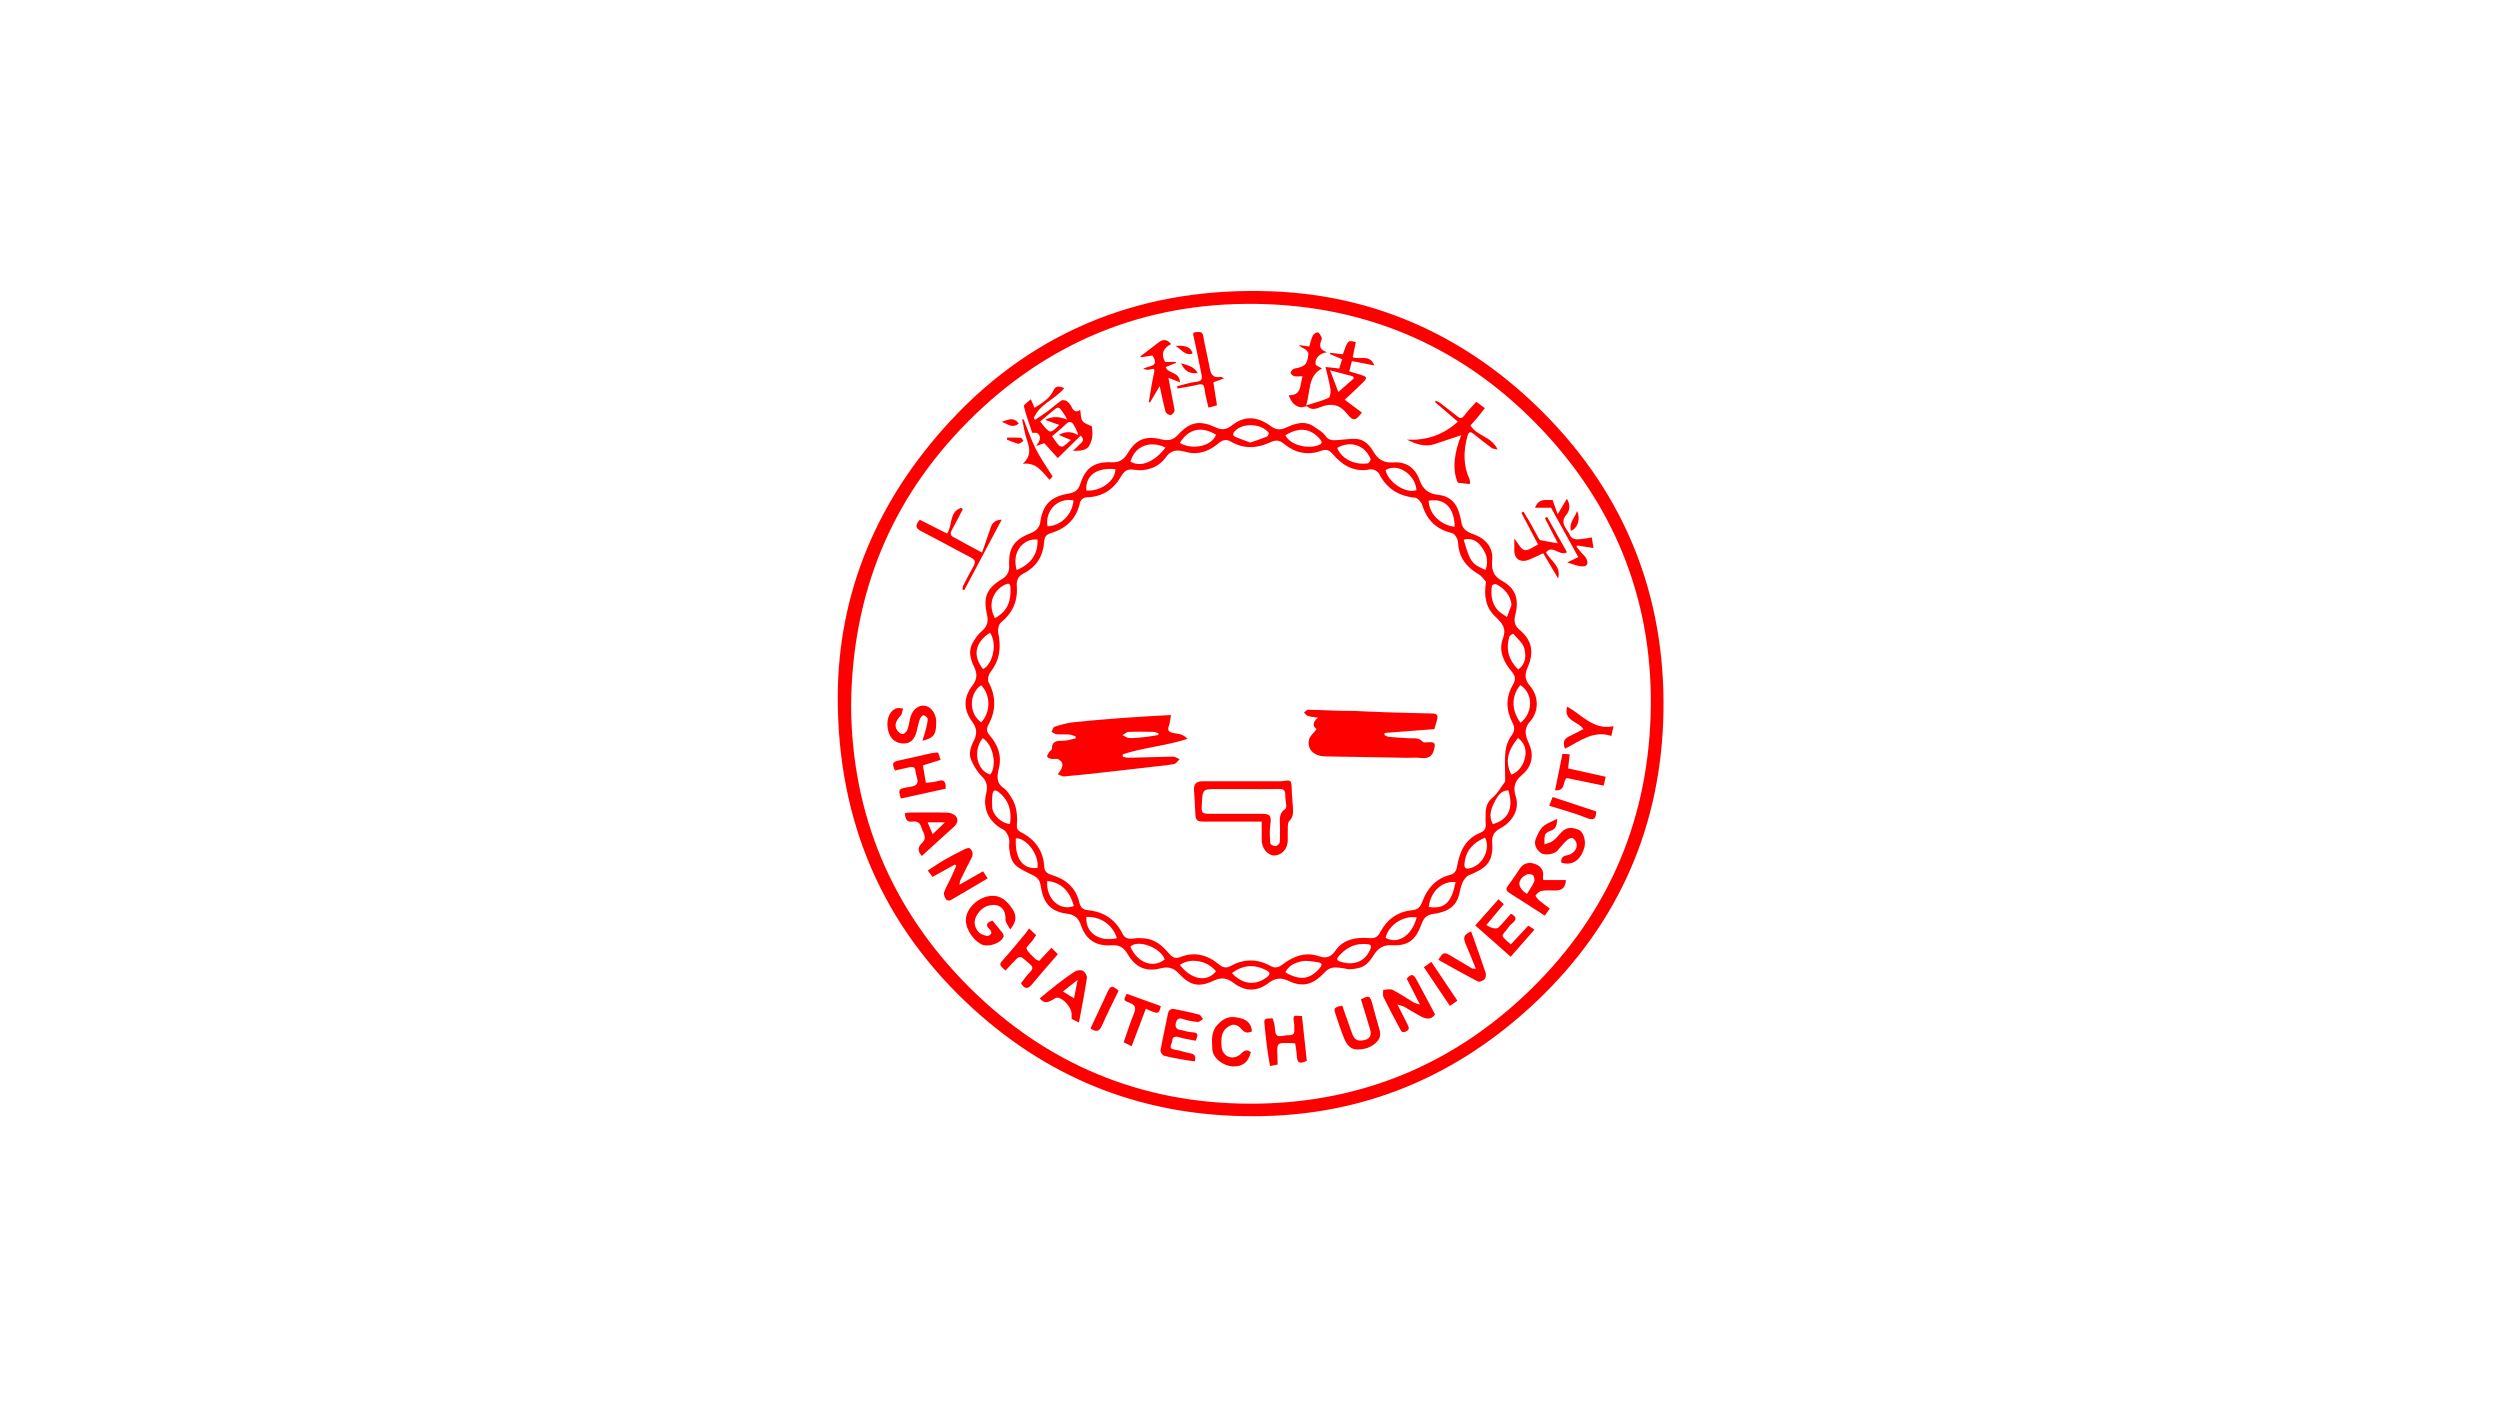
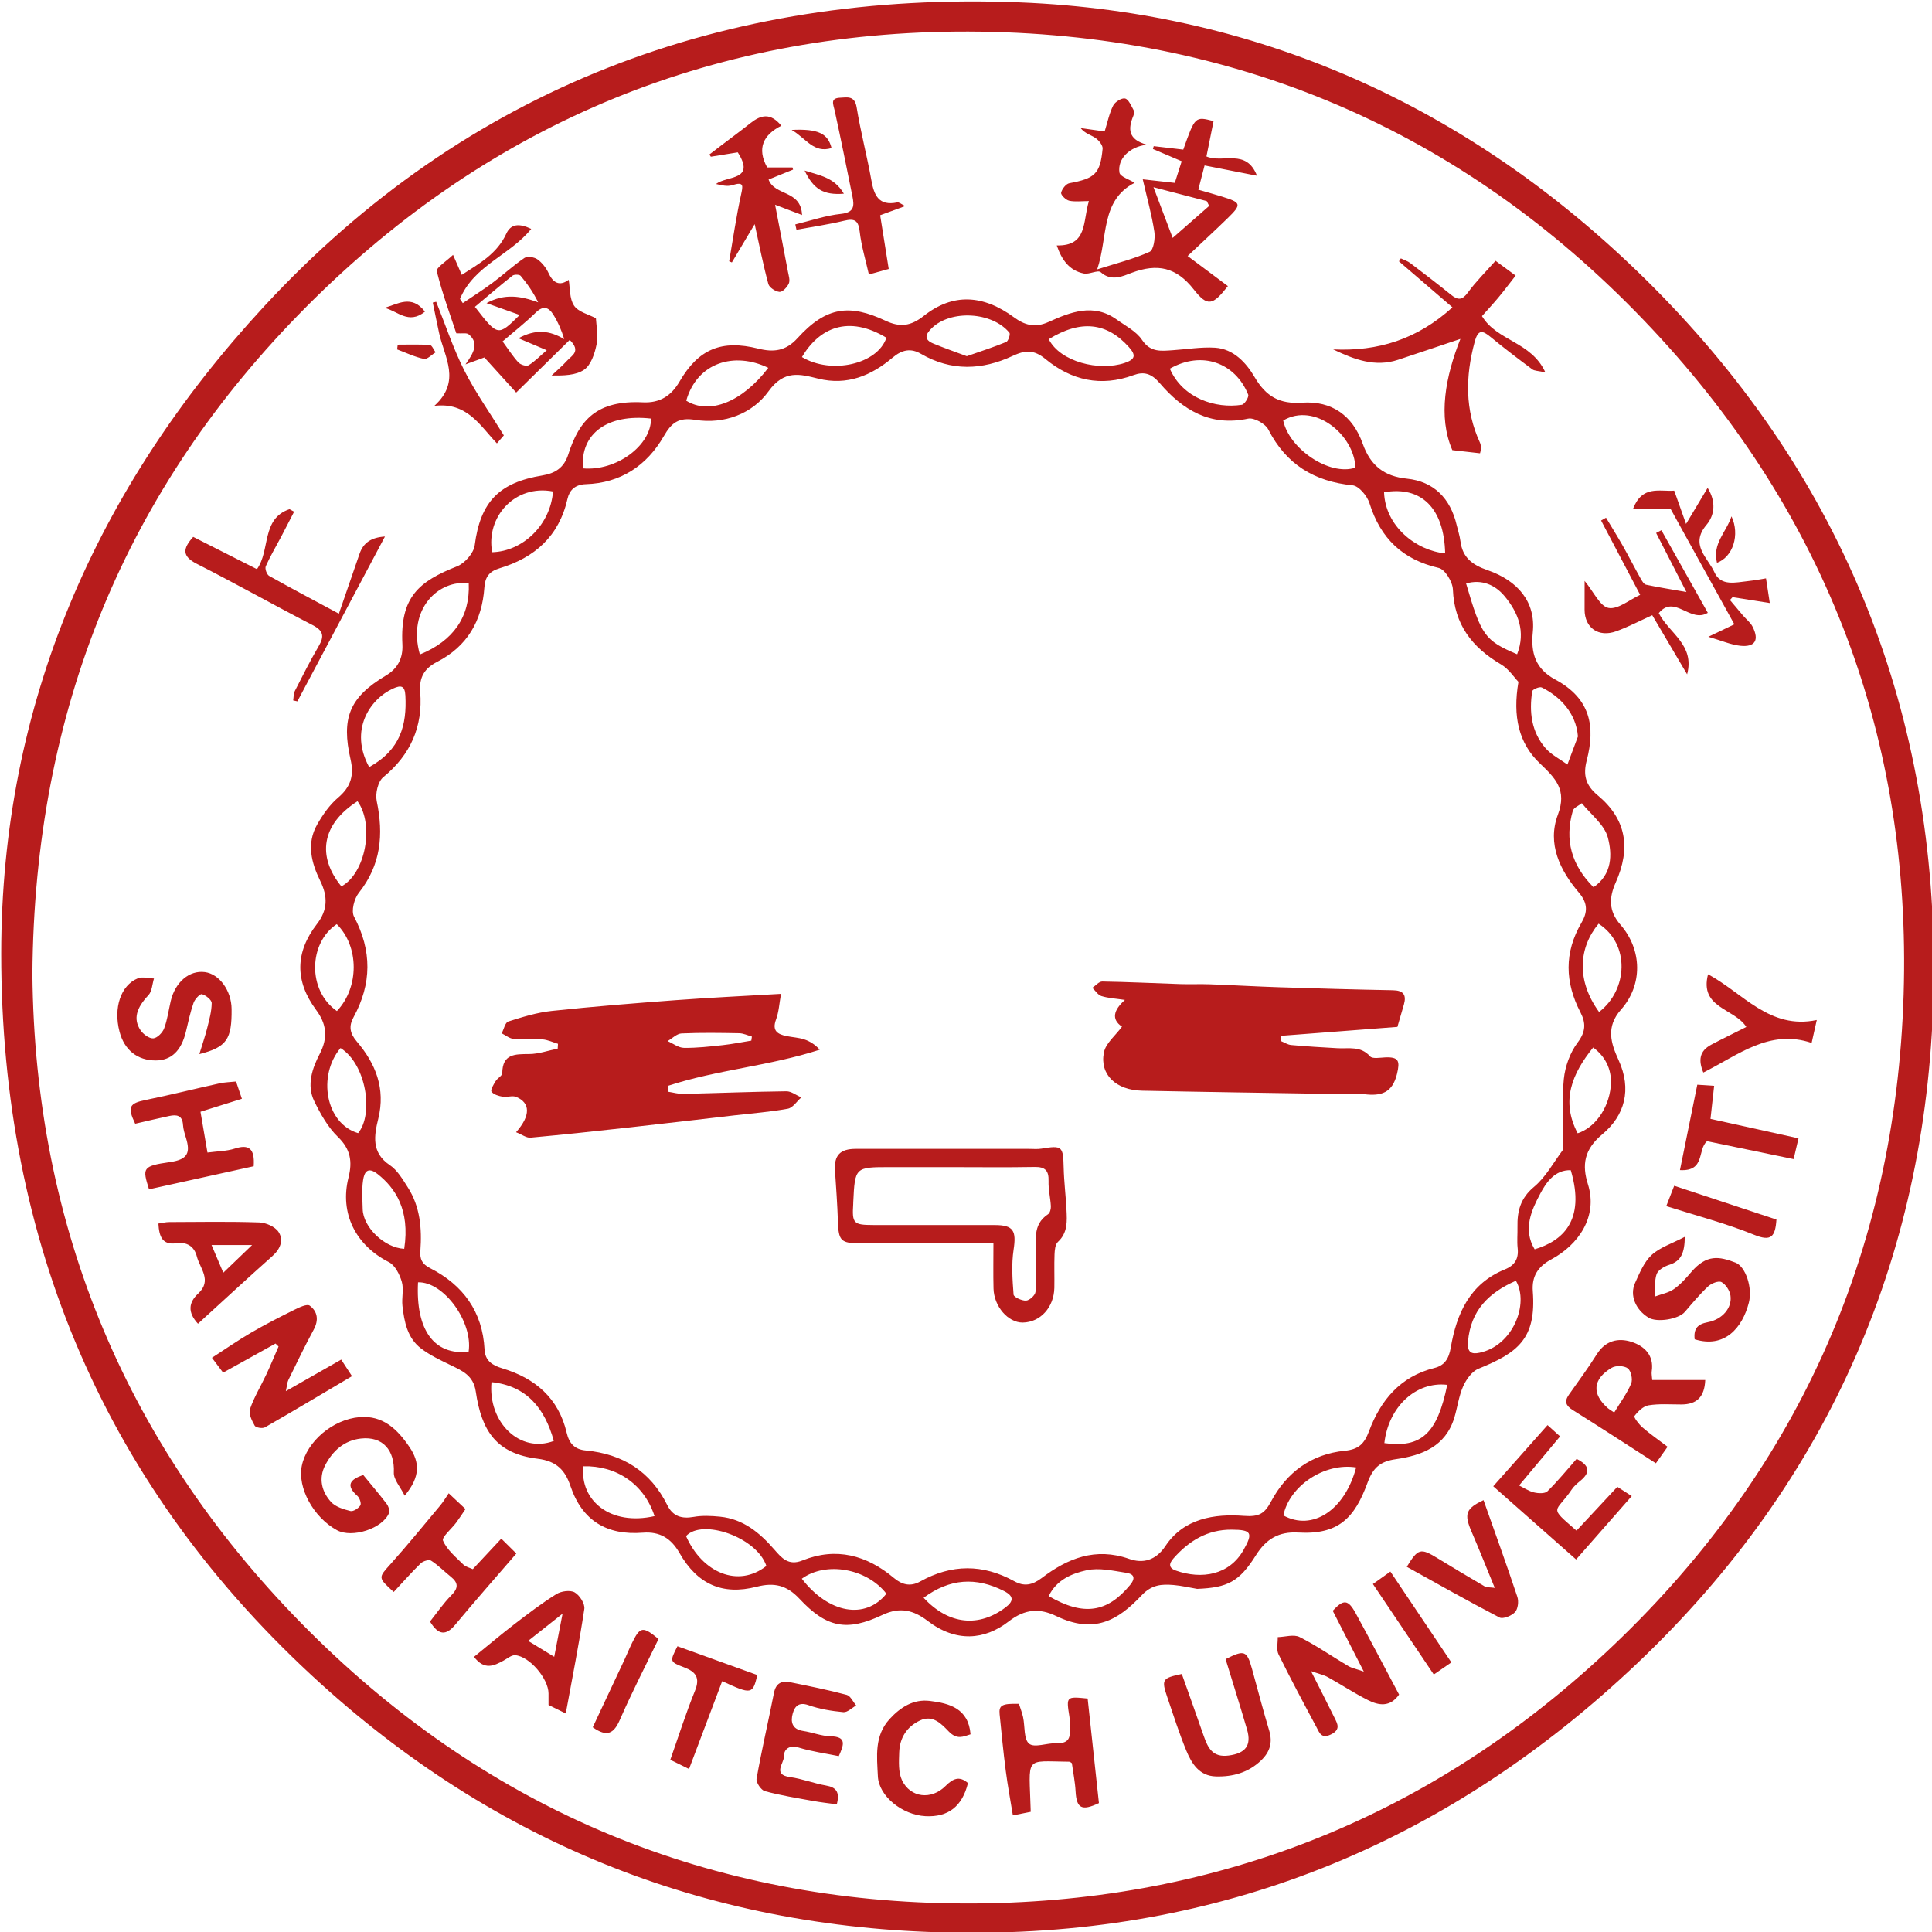
- <svg xmlns="http://www.w3.org/2000/svg" viewBox="0 0 1920 1080">
-   <g style="fill:red">
+ <svg xmlns="http://www.w3.org/2000/svg" viewBox="643 223 634 634">
+   <g style="fill:rgb(183,28,28)">
    <path d="M962.65 857.24c-81.99.26-153.74-26.79-214.38-81.71-70.65-63.98-104.88-145.05-104.87-239.58.01-81.76 31.14-152.78 86.18-212.32 66.53-71.98 151.57-103.69 248.06-99.85 80.66 3.21 150.76 35.92 208.03 93.55 62.78 63.17 93.19 140.48 91.87 228.8-1.31 87.11-33.9 162.6-97.41 222.83-60.65 57.51-133.04 88.29-217.48 88.28zM653.63 542.61c.72 83.12 31.09 156.21 91.07 215.91 59.09 58.81 131.69 88.92 215.04 89.12 80.25.19 151.09-27.23 210.03-82.18 62.48-58.25 95.3-131.03 97.92-216.18 2.56-83.53-25.15-157-82.33-218.1-59.43-63.51-133.79-96.54-220.53-97.79-85.87-1.24-160.64 29.31-221.27 90.24-59.34 59.63-89.3 132.48-89.93 218.98z" />
    <path d="M1035.85 744.4c-2.58-.44-5.14-1.05-7.74-1.27-3.9-.32-7.15-.15-10.48 3.39-7.92 8.42-15.72 12.69-27.98 6.82-5.49-2.63-10.23-2.45-15.69 1.78-7.88 6.09-17.25 6.91-26.56-.22-4.59-3.51-9.06-4.67-14.81-1.95-11.69 5.53-18.34 4.23-27.24-5.3-4.18-4.47-8.28-5.43-14.06-3.95-11.25 2.89-19.47-.85-25.3-11.06-2.75-4.82-6.44-7.11-12.02-6.68-11.76.91-19.9-3.82-23.78-15.33-1.71-5.06-4.43-8.16-10.78-8.94-13.53-1.68-18.39-9.11-20.28-22.03-.77-5.29-4.36-6.79-8.24-8.67-3.34-1.62-6.78-3.24-9.71-5.47-4.49-3.41-5.51-8.72-6.11-13.96-.3-2.63.5-5.49-.22-7.95-.7-2.4-2.21-5.41-4.23-6.43-10.88-5.52-16.23-15.99-13.25-27.79 1.32-5.23.67-9.29-3.49-13.32-3.29-3.18-5.69-7.51-7.75-11.7-2.6-5.3-.61-10.92 1.77-15.49 2.88-5.55 2.18-9.96-1.17-14.48-7.05-9.51-6.85-18.95.28-28.18 3.57-4.62 3.58-9.05 1.09-14.12-2.92-5.95-4.59-12.29-1.01-18.54 1.84-3.22 4.09-6.46 6.88-8.82 4.14-3.51 5.27-7.25 4.08-12.49-3.09-13.52-.48-20.39 11.63-27.59 3.75-2.23 5.61-5.6 5.37-10.2-.8-15.57 5.42-20.67 17.95-25.62 2.52-.99 5.44-4.33 5.78-6.9 1.86-14.43 8.16-20.61 22.21-22.92 4.2-.69 7.1-2.54 8.48-6.86 3.66-11.47 9.46-17.87 24.51-17.13 5.59.27 9.3-2.16 12.01-6.81 6.22-10.68 13.76-13.84 25.86-10.81 4.98 1.25 9 .82 12.85-3.43 9.58-10.58 17.31-11.16 28.94-5.71 4.63 2.17 8.17 1.82 12.51-1.61 9.59-7.58 19.48-6.96 29.6.47 3.4 2.49 6.78 3.59 11.35 1.52 7.11-3.21 14.72-6.26 22.32-.81 2.92 2.09 6.46 3.87 8.35 6.71 2.8 4.2 6.34 3.62 10.16 3.37 4.59-.3 9.21-1.1 13.77-.82 6.18.39 10.3 5.03 13.04 9.7 3.75 6.37 8.19 8.85 15.58 8.34 9.7-.66 16.57 4.21 19.88 13.51 2.53 7.1 6.98 10.66 14.5 11.43 8.78.9 14.28 6.44 16.33 15.27.41 1.74 1 3.46 1.22 5.23.68 5.38 3.88 7.79 8.9 9.52 9.91 3.43 15.85 10.42 14.85 20.33-.67 6.68.72 12 7.36 15.56 11.7 6.27 13.18 15.56 10.34 26.52-1.23 4.73-.45 8.12 3.59 11.47 9.37 7.79 10.97 17.28 5.92 28.62-2.13 4.79-2.49 9.2 1.55 13.85 7.19 8.27 7.34 19.78.19 27.85-5.08 5.73-3.29 11.12-.81 16.55 4.42 9.66 2.06 18.22-5.36 24.4-5.95 4.96-6.69 10.04-4.69 16.37 3.39 10.74-3.29 19.97-11.95 24.61-4.52 2.42-6.51 5.63-6.14 10.54 1.19 15.63-4.97 20.17-17.85 25.4-2.14.87-4.01 3.53-5.02 5.8-1.43 3.22-1.85 6.87-2.89 10.28-2.87 9.44-10.66 12.38-19.19 13.59-5.04.72-7.45 2.72-9.26 7.66-4.25 11.63-9.52 17.19-22.81 16.41-6.33-.37-10.49 2.14-13.8 7.39-5.5 8.79-9.34 10.7-19.33 11.1zm105.44-297.65c-1.41-1.45-3.18-4.23-5.7-5.71-9.52-5.59-15.36-13.09-15.81-24.61-.1-2.5-2.59-6.59-4.65-7.06-11.89-2.75-19.11-9.71-22.72-21.23-.75-2.39-3.46-5.67-5.54-5.88-12.61-1.26-21.8-6.86-27.66-18.31-.98-1.91-4.71-3.99-6.65-3.57-12.45 2.68-21.51-2.91-28.95-11.61-2.79-3.26-5.27-3.91-8.63-2.67-10.7 3.94-20.4 1.72-28.85-5.24-3.85-3.17-6.65-3.01-10.85-1.05-9.99 4.66-20.13 5.08-30.07-.7-3.27-1.9-6.13-1.43-9.35 1.29-6.94 5.86-14.88 9.2-24.36 6.85-6.04-1.5-11.17-2.95-16.31 4.17-5.29 7.35-14.55 10.89-24.05 9.36-5.53-.89-7.79.99-10.32 5.37-5.59 9.71-14.19 15.37-25.59 15.74-3.63.12-5.39 2.09-6 4.79-2.78 12.29-10.78 19.34-22.36 22.82-3.39 1.02-4.69 2.94-4.92 6.3-.76 10.92-5.61 19.33-15.55 24.42-4.05 2.08-5.91 5-5.51 9.86.92 11.35-3.16 20.62-12.13 27.97-1.74 1.43-2.65 5.39-2.14 7.81 2.31 10.98 1.41 20.98-5.86 30.12-1.52 1.91-2.57 5.95-1.58 7.82 5.92 11.19 5.84 22.03-.16 33.01-1.6 2.92-1.26 5.23 1.08 7.98 6.18 7.26 9.48 15.43 7.03 25.35-1.35 5.47-2.33 11.12 3.8 15.21 2.47 1.65 4.18 4.62 5.86 7.23 4.1 6.37 4.69 13.55 4.16 20.88-.19 2.69.45 4.29 3.19 5.69 10.82 5.54 17.22 14.24 17.87 26.72.19 3.65 2.48 5.16 5.87 6.18 10.72 3.22 18.42 9.76 21.07 21.1.81 3.48 2.58 5.49 6.23 5.83 12.16 1.15 21.3 6.85 26.81 17.96 1.81 3.64 4.68 4.55 8.64 3.84 2.8-.5 5.79-.35 8.65-.07 7.63.76 13.03 5.27 17.86 10.83 2.32 2.66 4.58 5.39 9.16 3.54 11.12-4.47 21.12-1.75 30.07 5.76 2.62 2.2 5.39 2.92 8.59 1.14 10.28-5.74 20.57-5.8 30.92-.07 3.14 1.74 5.81 1.32 8.97-1.08 8.46-6.44 17.63-10.17 28.72-6.26 4.34 1.53 8.64.65 11.9-4.27 6-9.04 16.09-10.58 25.67-9.86 5.15.39 6.86-.78 8.98-4.74 5.14-9.59 13.23-15.53 24.19-16.62 4.44-.44 6.37-2.19 7.94-6.4 3.78-10.14 10.27-17.99 21.45-20.76 3.45-.85 4.77-3.16 5.38-6.7 1.93-11.22 6.28-21 17.79-25.67 3.19-1.3 4.54-3.46 4.16-6.94-.25-2.3-.01-4.66-.06-6.99-.11-5.17.97-9.43 5.42-13.13 3.8-3.16 6.32-7.86 9.33-11.93.34-.46.25-1.29.25-1.95.02-7.18-.51-14.41.21-21.52.42-4.15 2.05-8.68 4.54-11.98 2.68-3.56 2.73-6.4.92-9.89-5.12-9.87-5.38-19.64.33-29.41 1.96-3.36 2.2-6.3-.82-9.86-6.21-7.29-10.51-16.04-6.92-25.6 3.04-8.11-.75-11.93-5.9-16.83-7.01-6.64-8.97-15.5-7.04-26.77zm5.31 186.22c8.96-2.67 16.83-9.23 11.86-25.96-5.34-.16-8.14 4.21-9.97 7.62-2.93 5.48-5.82 11.78-1.89 18.34zm-119.71-288.98c4.22 9.72 15.02 13.19 23.63 11.84.9-.14 2.39-2.57 2.09-3.32-4.25-10.5-15.23-14.51-25.72-8.52zm-131.77-.28c-11.1-5.38-23.32-1.82-26.93 10.78 7.55 4.72 18.35.49 26.93-10.78zm50.97 403.61c8.34 9 18.24 9.71 26.88 3.16 2.57-1.95 2.92-3.63-.49-5.37-9.18-4.67-17.82-4.14-26.39 2.21zm-51.6-10.44c-3.07-9.38-21.03-15.66-26.36-9.8 5.33 12.07 17.12 17.06 26.36 9.8zm152.68-11.91c-7.93-.05-13.99 3.65-19.08 9.42-1.62 1.84-1.55 3.2.83 4.02 8.44 2.95 17.47 1.47 22.14-6.75 3.22-5.68 2.65-6.65-3.89-6.69zm120.58-169.88c9.45-7.25 10.25-22.27-.16-28.97-6.52 7.83-7.4 18.56.16 28.97zm-79.72 149.47c-10.36-1.67-21.91 6.03-23.88 15.74 9.48 5.22 20.13-1.63 23.88-15.74zm77.89-190.41c6.16-4.19 6.17-10.79 4.7-16.33-1.12-4.21-5.56-7.53-8.53-11.24-1.01.81-2.65 1.45-2.95 2.47-2.78 9.56-.45 17.86 6.78 25.1zm-401.77-39.42c10.28-5.65 12.38-13.85 11.88-23.47-.17-3.18-1.34-3.56-4.09-2.29-7.55 3.46-14.43 13.64-7.79 25.76zm353.77 202.72c-10.32-1.21-19.31 7.3-20.63 19.12 12.13 1.67 17.36-3.1 20.63-19.12zM753.56 554.78c7.39-7.81 7.32-21.23-.05-28.51-9.23 6.09-9.73 21.72.05 28.51zm50.95-150.57c10.12-.28 19.14-9.04 19.96-19.93-12.58-2.41-22.1 8.48-19.96 19.93zm182.65-69.9c3.74 7.45 16.54 10.6 24.89 7.8 3.5-1.17 3.8-2.53 1.42-5.19-7.24-8.11-15.82-9.09-26.31-2.61zm178.65 232.43c-6.99 8.66-10.65 17.55-5.09 28.15 5.26-1.65 10.11-7.68 10.86-15.35.48-4.77-1.25-9.49-5.77-12.8zm-331.4 137.43c-1.15 11.38 9.03 19.63 23.38 16.35-3.4-10.49-12.49-16.64-23.38-16.35zm306.44-266.47c2.9-7.45.34-13.74-4.15-19.11-3.03-3.63-7.42-5.6-12.59-4.12 5 17.13 6.12 18.7 16.74 23.23zm-23.61-33.11c-.35-14.86-7.84-22.2-20.05-20.05.4 11.22 10.56 19.13 20.05 20.05zm-156.98-64.7c4.52-1.59 8.8-2.96 12.94-4.67.69-.29 1.43-2.58 1.04-3.04-5.71-6.91-19.24-7.58-25.45-1.52-2.14 2.08-2.66 3.78.49 5.08 3.52 1.46 7.13 2.71 10.98 4.15zm200.55 124.79c-.62-7.91-6.11-13.24-11.88-16.09-.71-.35-3.03.64-3.12 1.24-1.05 6.77-.29 13.33 4.36 18.68 1.92 2.21 4.76 3.61 7.19 5.38l3.45-9.21zM987.14 746.77c11.48 6.68 19.24 5.38 26.69-3.63 2.09-2.53.99-3.67-1.15-4-4.34-.67-8.99-1.76-13.11-.85-4.81 1.06-9.87 3.12-12.43 8.48zM796.78 666.6c1.49-9.8-8.17-23.06-16.6-22.8-.81 15.57 5.23 24.03 16.6 22.8zm.04-252.18c-9.79-1.31-20.25 8.37-16.04 23.35 10.97-4.44 16.53-12.4 16.04-23.35zm137.06 331.57c-6.41-8.31-19.82-10.69-27.76-4.93 8.81 11.42 20.84 13.56 27.76 4.93zm153.93-369.53c-.45-10.85-13.44-21.52-23.71-15.47 1.87 9.14 15.05 18.35 23.71 15.47zm52.65 266.83c-8.82 3.87-14.87 9.67-15.73 20.01-.31 3.65 1.26 4.14 3.76 3.62 10.98-2.26 16.37-16.06 11.97-23.63zM760.33 485.93c-11.84 7.57-13.37 18.05-5.3 27.95 7.9-4.25 10.89-20.19 5.3-27.95zm15.32 146.88c1.97-12.87-3.04-20.03-8.67-24.49-3.41-2.7-4.46-.57-4.84 2.03-.45 3.08-.19 6.27-.12 9.42.13 5.94 7.13 12.72 13.63 13.04zm158.24-298.98c-12.58-7.57-22.07-3.2-27.73 6.34 9.68 5.82 24.81 2.36 27.73-6.34zM824.74 695.85c-3-10.72-8.88-18.07-20.45-19.29-1.21 13.23 9.37 23.49 20.45 19.29zm-69.99-128.93c-7.61 9.03-4.94 24.75 5.76 27.93 5.17-6.19 2.74-22.61-5.76-27.93zm79.54-190.22c10.98.98 22.45-7.54 22.34-16.34-14.22-1.61-23.22 4.84-22.34 16.34zM1038.29 277.29l-2.06 7.95c2.62.76 5.23 1.48 7.8 2.28 6.31 1.95 6.49 2.52 1.93 6.98-4.24 4.14-8.61 8.15-13.23 12.51 4.5 3.36 8.86 6.62 13.21 9.87-4.96 6.34-6.67 6.89-11.21 1.09-5.71-7.28-11.88-8.6-20.33-5.46-2.72 1.01-6.64 3.04-10.18-.18-.93-.85-3.77.79-5.56.42-4.75-.97-7.24-4.45-8.88-9.21 10.15.24 8.49-7.83 10.55-14.56-2.44 0-4.54.31-6.48-.12-1.09-.24-2.78-1.91-2.63-2.61.25-1.21 1.58-2.92 2.7-3.13 8.38-1.55 10.13-3.09 10.91-11.3.11-1.13-1.23-2.78-2.34-3.54-1.5-1.03-3.43-1.43-4.88-3.26 2.56.36 5.11.72 7.89 1.11.95-3.04 1.52-5.96 2.81-8.51.6-1.2 2.79-2.56 3.89-2.3 1.16.28 1.98 2.35 2.76 3.74.28.5.19 1.38-.05 1.96-1.75 4.2-1.8 7.76 4.44 9.46-5.79.69-9.7 4.73-8.99 9.16.21 1.31 3.14 2.19 4.97 3.35-11.24 5.78-8.7 17.86-12.28 28.41 6.33-2.02 11.99-3.41 17.21-5.77 1.29-.58 1.88-4.42 1.55-6.57-.85-5.58-2.39-11.06-3.81-17.22 3.7.41 7.05.79 10.52 1.17.75-2.35 1.42-4.46 2.26-7.1-3.12-1.33-6.28-2.67-9.44-4.02.09-.31.17-.62.26-.93l9.7 1.13c3.87-10.92 3.87-10.92 9.94-9.35-.78 3.88-1.57 7.8-2.34 11.6 5.51 2.31 13.07-2.74 16.59 6.33-6.13-1.2-11.55-2.27-17.2-3.38zm-10.47 23.78c4.33-3.8 8.16-7.15 11.98-10.5-.26-.53-.53-1.05-.79-1.58-5.53-1.44-11.06-2.88-17.49-4.56 2.33 6.15 4.21 11.13 6.3 16.64zM829.96 334.54c-5.76 5.67-11.49 11.31-17.57 17.28l-10.44-11.52c-1.71.63-3.32 1.22-6.2 2.28 2.7-3.79 4.55-6.97 1.04-9.88-.65-.54-2.02-.2-4.05-.33-1.99-6.03-4.61-13.09-6.4-20.35-.29-1.18 3.16-3.28 5.33-5.39l2.87 6.56c5.77-3.72 11.58-6.93 14.61-13.51 1.49-3.24 4.2-3.46 8.17-1.57-6.84 8.55-18.81 12.01-23.37 22.98.31.46.61.92.92 1.38 3.26-2.21 6.61-4.31 9.77-6.67 3.55-2.64 6.81-5.69 10.46-8.16.94-.64 3.24-.28 4.29.48 1.53 1.1 2.85 2.82 3.65 4.55 1.84 4 4.32 3.83 6.58 2.15.48 2.69.22 6.2 1.77 8.49 1.41 2.08 4.77 2.85 7.16 4.13.1 2.17.82 5.49.22 8.56-.59 2.99-1.81 6.73-4.05 8.3-2.75 1.93-6.84 1.95-10.71 1.93 1.72-1.63 3.53-3.16 5.12-4.91 1.48-1.64 4.66-2.99.83-6.78zm-7.54 3.39-9.29-3.93c5.75-3.11 10.24-2.55 15.03.3-.91-2.98-2.1-5.72-3.68-8.2-1.47-2.3-3.25-2.89-5.63-.56-3.37 3.29-7.1 6.21-10.92 9.5 1.66 2.27 3.23 4.74 5.16 6.88.69.76 2.64 1.39 3.34.96 2.04-1.23 3.74-3.02 5.99-4.95zm-8.88-11.57c-3.79-1.35-7.03-2.5-10.89-3.88 6-3.28 11.28-2.33 16.96-.27-1.63-3.31-3.58-6.11-5.76-8.7-.4-.47-2.11-.5-2.68-.05-4.19 3.32-8.24 6.81-12.32 10.23 7.55 9.73 7.55 9.73 14.69 2.67zM1133.77 308.58c2.24 1.65 4.3 3.17 6.6 4.86-2.05 2.62-3.79 4.95-5.65 7.18-1.88 2.25-3.88 4.4-5.4 6.11 4.91 8.22 16.17 8.32 20.81 18.48-2.39-.54-3.58-.47-4.31-1.02-4.59-3.42-9.17-6.88-13.58-10.53-2.81-2.33-4.2-2.62-5.33 1.57-3.04 11.3-3.22 22.32 1.79 33.13.26.57.26 1.28.27 1.93.01.47-.18.95-.29 1.46-3.07-.35-6.08-.69-9.09-1.03-4.78-11.03-2.23-24.19 2.65-36.5-6.71 2.25-13.59 4.59-20.48 6.86-7.54 2.48-14.34-.1-21.28-3.42 14.73.7 27.64-3.33 39.15-13.8-5.97-5.14-11.76-10.12-17.55-15.1.2-.32.41-.65.61-.97 1.04.5 2.19.84 3.09 1.53 4.51 3.42 9 6.86 13.4 10.42 2.24 1.82 3.66 1.8 5.52-.75 2.61-3.58 5.8-6.72 9.07-10.41zM1190.23 697.77c-1.33 1.87-2.52 3.56-3.84 5.42-9.2-5.91-18.16-11.77-27.24-17.44-2.32-1.45-2.88-2.82-1.3-5.07 3.09-4.39 6.3-8.72 9.15-13.26 2.83-4.51 7.07-5.49 11.43-4.06 4.15 1.36 7.41 4.36 6.6 9.66-.12.78.08 1.61.16 2.85h17.4c-.24 5.58-2.8 8.03-7.87 8.02-3.59 0-7.24-.29-10.74.28-1.74.28-3.47 2-4.63 3.52-.29.38 1.46 2.71 2.64 3.73 2.44 2.12 5.12 3.98 8.24 6.35zm-17.52-11.24c2.05-3.37 4.21-6.27 5.57-9.5.57-1.35-.03-4.15-1.1-4.98-1.17-.9-3.93-1-5.27-.21-6.31 3.73-6.63 8.63-1.23 13.31.36.31.79.54 2.03 1.38zM736.8 679.52c6.61-3.76 12.22-6.96 18.17-10.35 1.07 1.64 2.18 3.35 3.54 5.43-9.84 5.83-19.16 11.4-28.58 16.8-.81.46-2.98.1-3.34-.54-.93-1.64-2.07-3.95-1.55-5.46 1.34-3.93 3.57-7.55 5.34-11.33 1.42-3.03 2.69-6.13 4.03-9.2-.33-.32-.66-.64-.99-.97-5.66 3.14-11.32 6.28-17.2 9.55-1.25-1.67-2.28-3.03-3.67-4.88 4.42-2.86 8.52-5.72 12.83-8.23 4.61-2.69 9.38-5.12 14.17-7.5 1.61-.8 4.2-2.04 5.09-1.38 2.55 1.89 3.02 4.7 1.32 7.84-2.94 5.43-5.61 11.01-8.33 16.56-.39.8-.42 1.78-.83 3.66zM1102.12 779.09c-2.97 4.22-6.69 3.59-10.2 1.82-4.51-2.27-8.74-5.08-13.16-7.53-1.31-.73-2.85-1.04-5.55-2 3 5.93 5.37 10.54 7.66 15.2 1.02 2.07 2.21 3.97-1.12 5.6-3.16 1.54-3.8-.63-4.74-2.4-4.24-7.92-8.49-15.84-12.45-23.9-.76-1.55-.21-3.74-.26-5.64 2.41-.07 5.26-.99 7.16-.04 5.51 2.77 10.62 6.35 15.95 9.5 1.17.7 2.61.96 5.14 1.85-3.79-7.4-6.99-13.68-10.2-19.96 3.53-3.81 5.01-3.78 7.51.77 4.85 8.86 9.52 17.83 14.26 26.73zM890.65 296.55c-2.8 4.72-5.14 8.65-7.48 12.57-.3-.13-.59-.25-.89-.38 1.26-7.25 2.3-14.54 3.87-21.72.67-3.07 1.08-4.51-2.86-3.26-1.55.5-3.4.08-5.31-.38 3.54-2.81 13.13-1.01 7.12-10.39-2.81.46-5.82.94-8.83 1.43l-.48-.72c1.31-1.01 2.63-2.02 3.94-3.02 3.19-2.43 6.42-4.8 9.56-7.29 3.36-2.67 6.54-3.51 10.11.86-5.9 2.99-8.11 7.38-4.64 13.7h8.29c.07.23.14.46.21.7-2.72 1.1-5.43 2.2-8.05 3.26 2.02 5.46 10.64 3.34 10.99 11.65-3.09-1.18-5.47-2.08-8.85-3.37 1.49 7.7 2.88 14.83 4.22 21.97.24 1.28.75 2.81.29 3.86-.53 1.2-2.05 2.84-3.03 2.77-1.33-.1-3.37-1.42-3.69-2.6-1.68-6.19-2.91-12.5-4.49-19.64zM775.8 713.81c-1.45-2.93-3.66-5.31-3.56-7.59.33-7.29-3.61-11.95-10.81-11.15-5.47.6-9.28 4.05-11.72 8.77-2.23 4.31-1.15 8.63 1.9 12.01 1.47 1.63 4.11 2.43 6.38 3 .92.24 2.63-.87 3.25-1.83.4-.61-.21-2.46-.94-3.11-4.02-3.56-2.33-5.44 1.9-6.89 2.56 3.12 5.2 6.21 7.66 9.43.6.79 1.13 2.24.81 3.03-2.07 5.14-12.12 8.37-17.1 5.66-7.74-4.23-13.03-13.96-11.52-21.17 1.65-7.91 10.12-15.2 18.97-15.93 7.68-.63 12.4 3.99 16.36 9.83 3.36 4.95 3.65 9.7-1.58 15.94zM706.4 399.18c7.08 3.58 14.05 7.11 20.92 10.59 4.45-6.16 1.37-16.57 10.69-19.68.5.27 1.01.54 1.51.82-1.46 2.81-2.89 5.64-4.37 8.44-1.66 3.15-3.51 6.22-4.94 9.48-.34.78.34 2.72 1.11 3.15 7.5 4.22 15.12 8.22 22.89 12.4 2.36-6.84 4.57-13.25 6.78-19.66 1.26-3.64 3.84-5.36 8.34-5.66-9.78 18.41-19.26 36.25-28.74 54.09l-1.38-.3c.17-1.05.1-2.23.56-3.13 2.52-4.95 5.02-9.91 7.82-14.7 1.9-3.25 1.54-5.06-2.02-6.9-12.74-6.57-25.22-13.63-38.01-20.11-4.89-2.5-4.61-4.98-1.16-8.83zM772.2 745.42c-5.27-4.8-5.08-4.64-.92-9.29 5.58-6.23 10.86-12.73 16.22-19.14.96-1.14 1.71-2.45 2.75-3.96 2.38 2.24 3.92 3.68 5.51 5.17-1.05 1.55-1.98 3.01-3.01 4.4-1.53 2.07-4.87 4.85-4.37 5.99 1.31 3 4.18 5.36 6.62 7.78.84.84 2.24 1.13 3.15 1.56 3.2-3.43 6.17-6.61 9.35-10.01 1.63 1.61 3.14 3.1 4.94 4.88-6.82 7.92-13.54 15.53-20.02 23.33-3.13 3.77-5.59 3.45-8.31-1.01 2.2-2.76 4.35-5.94 7.01-8.62 2.35-2.37 2.32-4.08-.18-6.09-2.18-1.74-4.14-3.78-6.47-5.27-.69-.45-2.64.14-3.4.88-3.02 2.94-5.79 6.1-8.87 9.4zM918.25 799.29c-4.31-.89-8.83-1.49-13.14-2.81-3.21-.98-4.93.68-4.86 2.94.07 2.13-3.85 5.95 2.01 6.75 3.99.54 7.84 2.08 11.82 2.77 3.36.58 4.57 2.16 3.52 6.17-2.52-.35-5.19-.64-7.83-1.12-5.28-.96-10.6-1.8-15.77-3.21-1.25-.34-2.95-2.87-2.73-4.08 1.68-9.44 3.86-18.78 5.72-28.19.63-3.17 2.51-4.03 5.29-3.47 6.21 1.26 12.44 2.51 18.56 4.14 1.26.33 2.09 2.28 3.12 3.49-1.41.78-2.88 2.32-4.2 2.19-3.87-.37-7.81-1.01-11.46-2.3-3.2-1.14-4.51.45-5.15 2.71-.77 2.72-.27 5.2 3.37 5.75 3.04.46 6.03 1.69 9.05 1.76 5.33.12 4.38 2.76 2.68 6.51zM726.25 605.71c-11.34 2.5-22.86 5.04-34.35 7.57-2.18-6.97-2.27-7.63 6.86-8.93 5.96-.84 6.75-3.14 5.26-7.97-.43-1.39-.88-2.83-.97-4.26-.19-3.15-2.1-3.42-4.49-2.91-3.77.8-7.51 1.71-11.2 2.55-2.64-5.52-1.92-6.71 3.46-7.8 8.11-1.65 16.14-3.67 24.23-5.45 1.73-.38 3.54-.41 5.41-.61.61 1.81 1.12 3.31 1.92 5.67-4.35 1.37-8.55 2.69-13.59 4.26.68 4 1.44 8.4 2.29 13.39 3.26-.44 6.24-.43 8.95-1.3 4.7-1.53 6.63.05 6.22 5.79zM981.24 817.56c-1.86.37-3.42.68-5.86 1.17-.79-4.88-1.71-9.76-2.34-14.67-.8-6.16-1.39-12.35-2.01-18.53-.29-2.96.81-3.54 6.34-3.4.44 1.39 1.03 2.86 1.36 4.38.65 3 .17 7.25 1.99 8.71 1.76 1.41 5.82-.25 8.86-.16 3.14.09 4.76-.88 4.44-4.25-.14-1.48.14-3.02-.09-4.48-1.04-6.65-1.08-6.64 5.99-5.94 1.23 11.4 2.47 22.89 3.7 34.31-5.67 2.68-7.35 1.72-7.66-3.87-.17-3.09-.8-6.15-1.22-9.22-.27-.17-.55-.48-.83-.49-15.05-.13-13.17-2.19-12.67 16.44zM1133.02 710.73c5.96-6.71 11.72-13.19 17.82-20.07 1.37 1.23 2.66 2.4 4.11 3.71-4.04 4.84-7.96 9.53-13.45 16.1 1.51.73 3.11 1.83 4.87 2.27 1.4.34 3.58.46 4.41-.35 3.4-3.32 6.41-7.04 9.6-10.65 4.24 2.14 4.65 4.38 1.23 7.19-1.02.84-2.08 1.74-2.81 2.82-5.32 7.92-7.9 5.35 1.54 13.54 4.38-4.71 8.79-9.44 13.4-14.38 1.31.84 2.63 1.69 4.73 3.04-6 6.84-11.93 13.58-18.26 20.8-9.36-8.25-18.26-16.13-27.19-24.02zM708.42 568.91c1.02-3.36 1.9-5.86 2.54-8.42.68-2.75 1.49-5.54 1.51-8.33.01-1.03-1.91-2.56-3.21-2.92-.63-.18-2.32 1.65-2.74 2.85-1.07 3.05-1.75 6.25-2.5 9.41-1.51 6.31-4.77 9.47-9.89 9.49-6 .03-10.33-3.4-11.91-9.46-2.03-7.76.37-15.17 6-17.48 1.51-.62 3.53 0 5.31.05-.58 1.85-.63 4.2-1.82 5.47-3.89 4.13-5.1 7.76-2.59 11.51.88 1.31 2.81 2.74 4.16 2.66 1.3-.08 3.05-1.85 3.58-3.26 1.08-2.85 1.46-5.96 2.16-8.96 1.46-6.24 6.12-10.19 11.21-9.52 4.76.62 8.71 6.07 8.77 12.1.1 9.89-1.53 12.53-10.58 14.81zM707.97 657.39c-3.42-3.68-3.13-6.94.07-9.9 4.65-4.31.56-8.23-.45-12.19-.82-3.22-3.18-4.84-6.75-4.32-4.58.66-5.63-2.22-5.86-6.46 1.22-.18 2.4-.49 3.58-.49 9.83-.04 19.67-.21 29.49.12 2.22.07 5.22 1.39 6.36 3.12 1.72 2.61.64 5.54-1.95 7.86-8.17 7.27-16.2 14.7-24.49 22.26zm8.31-16.74c3.21-3.09 5.88-5.65 9.46-9.09h-13.32c1.41 3.32 2.52 5.93 3.86 9.09zM1199.12 662.5c-.41-3.58 1.03-4.99 4.31-5.61 4.81-.91 8.03-4.74 7.44-8.73-.24-1.64-1.53-3.66-2.93-4.42-.97-.53-3.34.4-4.4 1.4-2.75 2.57-5.18 5.5-7.64 8.37-2.06 2.41-9.14 3.59-11.95 1.87-4.22-2.59-6.23-7.3-4.4-11.34 1.47-3.24 2.92-6.85 5.42-9.18 2.71-2.52 6.62-3.73 10.92-5.99-.09 5.22-1.15 7.95-5.13 9.2-1.6.5-3.68 1.71-4.14 3.08-.76 2.22-.37 4.84-.46 7.29 2.07-.77 4.39-1.19 6.14-2.41 2.15-1.5 3.96-3.55 5.68-5.57 5.05-5.91 9.17-5.19 14.54-3.12 3.3 1.28 5.65 8.22 4.37 13.18-2.12 8.19-7.9 15.04-17.77 11.98zM828.66 785.29c-2.13-1.05-3.73-1.84-5.66-2.79 0-1.15.01-2.47 0-3.79-.03-4.84-6.23-12.18-10.94-12.54-1.23-.09-2.58 1.11-3.84 1.78-3.14 1.7-6.25 3.24-9.67-1.24 4.34-3.52 8.64-7.17 13.11-10.61 4.53-3.48 9.08-6.96 13.91-9.98 1.59-.99 4.53-1.4 6.01-.57 1.63.92 3.42 3.74 3.17 5.43-1.69 11.27-3.92 22.45-6.09 34.31zm-1.05-32.75c-4.47 3.54-7.59 6.01-11.29 8.93 2.93 1.79 5.36 3.27 8.55 5.22.93-4.78 1.71-8.83 2.74-14.15zM1045.19 767.46c6.18-3.14 7-2.82 8.67 3.22 1.86 6.74 3.62 13.51 5.63 20.2 1.19 3.95.25 7.03-2.66 9.82-4.18 4.01-9.29 5.41-14.85 5.25-5.41-.15-7.93-4.2-9.69-8.48-2.35-5.71-4.23-11.61-6.22-17.47-1.99-5.88-1.71-6.31 4.75-7.67 2.38 6.72 4.82 13.53 7.2 20.35 1.37 3.91 2.9 7.12 8.2 6.41 5.4-.72 7.56-3.21 6.02-8.5-2.23-7.64-4.63-15.22-7.05-23.13zM961.49 792.13c-2.48.81-4.48 1.83-7.15-.93-2.24-2.31-5.15-5.6-9.37-3.64-4.4 2.04-6.73 5.74-6.89 10.5-.1 3.06-.32 6.53.92 9.14 2.76 5.78 9.65 6.55 14.3 1.87 2.42-2.42 4.55-3.39 7.34-.94-1.86 7.66-6.48 11.25-13.93 10.86-7.6-.39-15.33-6.55-15.63-13.09-.3-6.49-1.22-13.24 3.85-18.78 3.6-3.93 7.86-6.6 13.2-5.95 6.45.78 12.67 2.46 13.36 10.96zM1163 413.62c3.05 3.68 5.06 8.36 7.85 8.88 3.07.57 6.85-2.68 10.38-4.3-4.52-8.6-8.67-16.5-12.82-24.39.54-.31 1.08-.61 1.62-.92 1.83 3.05 3.72 6.08 5.48 9.17 2.01 3.55 3.86 7.18 5.85 10.74.45.8 1.07 1.91 1.79 2.07 4.1.88 8.25 1.52 13.26 2.4-3.58-6.99-6.76-13.18-9.94-19.38.58-.3 1.15-.6 1.73-.9 5.09 9.06 10.18 18.11 15.23 27.11-5.78 3.49-10.93-6.19-16.09.1 3.44 6.69 11.87 10.38 9.3 20.09-3.75-6.37-7.5-12.74-11.44-19.41-3.92 1.77-7.77 3.8-11.81 5.27-5.84 2.12-10.39-1.13-10.4-7.1 0-2.93.01-5.85.01-9.43z" />
    <path d="M940.06 290.61c-2.9 1.06-5.25 1.92-8.23 3.02.9 5.63 1.83 11.5 2.81 17.63-2.07.58-3.9 1.08-6.51 1.81-1.05-4.69-2.46-9.31-3.01-14.04-.42-3.68-1.63-4.44-5.1-3.6-5.15 1.25-10.43 2-15.65 2.96l-.39-1.75c5-1.2 9.95-2.93 15.02-3.46 4.36-.46 4.36-2.64 3.74-5.71-1.91-9.41-3.78-18.83-5.84-28.21-.45-2.06-1.54-4.03 1.75-4.19 2.37-.11 4.83-.78 5.47 3.17 1.3 8.02 3.4 15.91 4.83 23.91.89 4.99 2.45 8.51 8.49 7.27.58-.13 1.34.58 2.62 1.19zM1133.51 744.07c-2.79-6.79-5.12-12.68-7.63-18.49-2.48-5.75-1.89-7.55 3.95-10.3 3.74 10.59 7.57 21.13 11.11 31.77.49 1.48.19 3.95-.78 4.99-1.13 1.2-3.94 2.35-5.1 1.75-10.25-5.32-20.29-11.03-30.41-16.63 3.7-6.07 4.52-6.22 10.07-2.83 5.15 3.15 10.33 6.24 15.54 9.29.61.34 1.51.22 3.25.45zM1178.9 389.94c3.05-7.78 8.56-5.58 13.51-5.93 1.13 3.19 2.25 6.33 3.88 10.92 2.63-4.4 4.69-7.85 7.08-11.83 2.78 4.44 2.39 8.87-.39 12.16-5.54 6.55.5 10.79 2.62 15.53 2.11 4.7 6.97 3.32 11.03 2.9 1.91-.2 3.81-.57 5.9-.9.44 2.86.8 5.22 1.24 8.1-4.1-.65-8.16-1.29-12.23-1.93-.28.31-.56.63-.84.94 1.43 1.7 2.85 3.42 4.3 5.11 1.04 1.21 2.41 2.24 3.11 3.62 2.27 4.44.84 6.8-4.05 6.28-3.07-.33-6.03-1.66-10.46-2.95 3.69-1.77 5.84-2.8 8.54-4.09-7.25-13.13-14.37-26.02-20.94-37.91-4.5-.02-8.09-.02-12.3-.02zM1203.51 542.71c11.45 6.15 20.22 18.28 35.68 15.01-.65 2.89-1.11 4.91-1.69 7.52-13.86-4.66-24.07 3.97-35.54 9.72-1.66-3.96-1.33-7.07 2.61-9.15 3.71-1.96 7.49-3.79 11.5-5.81-3.95-6.19-15.46-6.14-12.56-17.29zM865.31 763.23c8.73 3.15 17.5 6.31 26.22 9.45-1.54 6.39-1.89 6.46-11.54 2.01-3.61 9.55-7.2 19.07-10.88 28.82-2.51-1.24-4.1-2.02-6.15-3.02 2.66-7.54 5.08-15.21 8.1-22.64 1.74-4.28.28-6.22-3.5-7.67-4.84-1.85-4.81-1.92-2.25-6.95zM1233.19 596.55c-.5 2.13-.97 4.12-1.6 6.82-9.66-2-19.11-3.96-28.4-5.88-3.27 2.72-.46 9.97-8.9 9.49 1.93-9.51 3.78-18.63 5.69-28.03 2.09.14 3.65.24 5.53.37-.4 3.63-.75 6.78-1.2 10.85 9.24 2.04 18.85 4.17 28.88 6.38zM837.51 789.82c3.46-7.35 6.98-14.83 10.48-22.32.82-1.76 1.54-3.57 2.4-5.31 2.66-5.45 3.52-5.6 8.71-1.34-4.23 8.75-8.73 17.46-12.64 26.42-1.96 4.49-4.12 5.98-8.95 2.55zM1225.95 623.21c-.37 5.73-1.8 7.24-7.28 5.01-9.25-3.76-19-6.28-28.87-9.42.95-2.45 1.75-4.49 2.6-6.68 11.47 3.79 22.6 7.47 33.55 11.09zM1119.28 768.53c-1.87 1.29-3.66 2.52-5.77 3.98-6.84-10.18-13.36-19.86-19.98-29.7 2.05-1.46 3.63-2.59 5.73-4.09 6.51 9.7 13 19.37 20.02 29.81zM786.14 322.03c3.03 7.53 5.57 15.29 9.21 22.51 3.63 7.19 8.35 13.83 12.99 21.34-.08.09-1 1.15-2.28 2.62-5.58-5.87-9.77-13.61-20.53-12.31 8.95-8.09 3.28-16.01 1.57-23.88-.72-3.33-1.39-6.68-2.08-10.02.37-.09.74-.18 1.12-.26z" />
    <path d="M1206.44 407.68c-1.56-6.4 3.04-9.96 4.76-15.24 2.83 6.02.5 13.32-4.76 15.24zM782.45 325.27c-5.42 4.39-9.11-.33-13.28-1.24 4.38-1.25 8.91-4.47 13.28 1.24zM919.92 286.56c-6.74.54-9.97-1.52-12.88-7.59 4.8 1.6 9.7 2.13 12.88 7.59zM902.78 265.62c8.72-.42 11.93 1.2 13.1 5.97-5.89 1.79-8.27-3.13-13.1-5.97zM773.51 336.1c3.52 0 7.05-.13 10.55.11.68.05 1.26 1.58 1.88 2.42-1.28.77-2.74 2.37-3.81 2.15-3.02-.63-5.88-2.02-8.8-3.11l.18-1.57zM812.35 594.54c4.86-5.5 4.67-9.63.06-11.58-1.27-.54-3.02.18-4.47-.07-1.32-.23-2.99-.71-3.65-1.67-.4-.58.7-2.36 1.37-3.46.58-.96 2.15-1.73 2.16-2.59.06-6.35 4.15-6.26 8.81-6.28 3.13-.01 6.25-1.15 9.38-1.78.03-.53.07-1.06.1-1.58-1.7-.51-3.37-1.32-5.1-1.45-3.15-.24-6.34.12-9.48-.16-1.34-.12-2.6-1.19-3.89-1.83.7-1.34 1.13-3.55 2.16-3.88 4.67-1.48 9.45-2.96 14.29-3.47 13.51-1.44 27.06-2.52 40.61-3.53 11.3-.84 22.62-1.37 34.6-2.07-.57 3.12-.71 5.93-1.64 8.43-1.37 3.67.46 4.81 3.43 5.42 1.91.39 3.91.48 5.75 1.07 1.85.59 3.56 1.64 5.17 3.4-16.53 5.37-33.72 6.58-49.84 11.87.07.65.13 1.3.2 1.95 1.62.24 3.24.73 4.85.69 11.28-.26 22.55-.72 33.83-.86 1.62-.02 3.26 1.31 4.89 2.02-1.46 1.29-2.76 3.4-4.4 3.7-5.78 1.06-11.67 1.5-17.52 2.18-11.39 1.31-22.78 2.67-34.18 3.93-10.92 1.21-21.84 2.39-32.78 3.39-1.34.1-2.79-1.03-4.71-1.79zm77.2-30.05c.06-.44.12-.89.19-1.33-1.39-.39-2.77-1.08-4.17-1.1-6.31-.12-12.63-.22-18.92.07-1.56.07-3.05 1.64-4.58 2.51 1.79.78 3.56 2.19 5.36 2.22 4.24.06 8.49-.43 12.72-.89 3.15-.34 6.27-.98 9.4-1.48zM1011.19 559.9c-3.57-2.38-2.77-5.44.96-8.77-2.97-.45-5.43-.56-7.71-1.27-1.16-.36-2-1.77-2.98-2.7 1.08-.72 2.18-2.08 3.25-2.07 8.59.14 17.18.57 25.77.85 3.18.1 6.37-.06 9.56.06 7.6.28 15.18.73 22.78.97 12.42.4 24.84.75 37.26.98 3.42.06 4.52 1.48 3.63 4.66-.66 2.33-1.35 4.66-2.14 7.37-12.7.97-25.47 1.95-38.23 2.93.01.58.02 1.16.02 1.73 1.12.45 2.2 1.19 3.35 1.29 5.08.46 10.18.77 15.28 1.05 3.7.2 7.54-.82 10.61 2.67.79.89 3.28.41 4.98.34 4.47-.19 4.87 1.2 3.86 5.4-1.51 6.27-5.2 7.34-10.72 6.68-3.28-.39-6.65-.03-9.98-.08-20.99-.34-41.98-.64-62.97-1.07-8.51-.17-13.94-5.27-12.52-12.53.59-3.06 3.83-5.6 5.94-8.49zM969 631h-43.84c-6.22 0-6.99-.89-7.19-7.15-.18-5.59-.6-11.18-.96-16.76-.32-4.95 1.67-7.08 6.77-7.08 18.98-.01 37.96 0 56.95 0 1.33 0 2.69.14 3.99-.07 6.86-1.13 7.16-.8 7.33 6.22.11 4.6.69 9.19.92 13.79.19 3.79.45 7.58-2.82 10.6-.88.82-1.04 2.67-1.1 4.06-.14 3.66.01 7.33-.06 10.99-.13 6.45-4.62 11.33-10.38 11.41-4.78.06-9.44-5.29-9.58-11.18-.12-4.69-.03-9.38-.03-14.83zm-13.99-25h-19.97c-11.48 0-11.48 0-12.04 11.56-.01.17 0 .33-.01.5-.41 6.41.06 6.93 6.57 6.94 13.31.01 26.63-.01 39.94.01 6.08.01 7.06 1.89 6.12 8.06-.74 4.83-.38 9.86-.01 14.77.06.82 2.71 2.05 4.1 1.97 1.13-.07 2.97-1.73 3.09-2.84.41-3.81.16-7.69.25-11.54.12-4.97-1.53-10.42 3.89-13.99.62-.41.95-1.72.91-2.59-.15-2.76-.85-5.52-.76-8.25.11-3.45-1.09-4.72-4.61-4.65-9.16.17-18.32.05-27.47.05z" />
  </g>
</svg>
